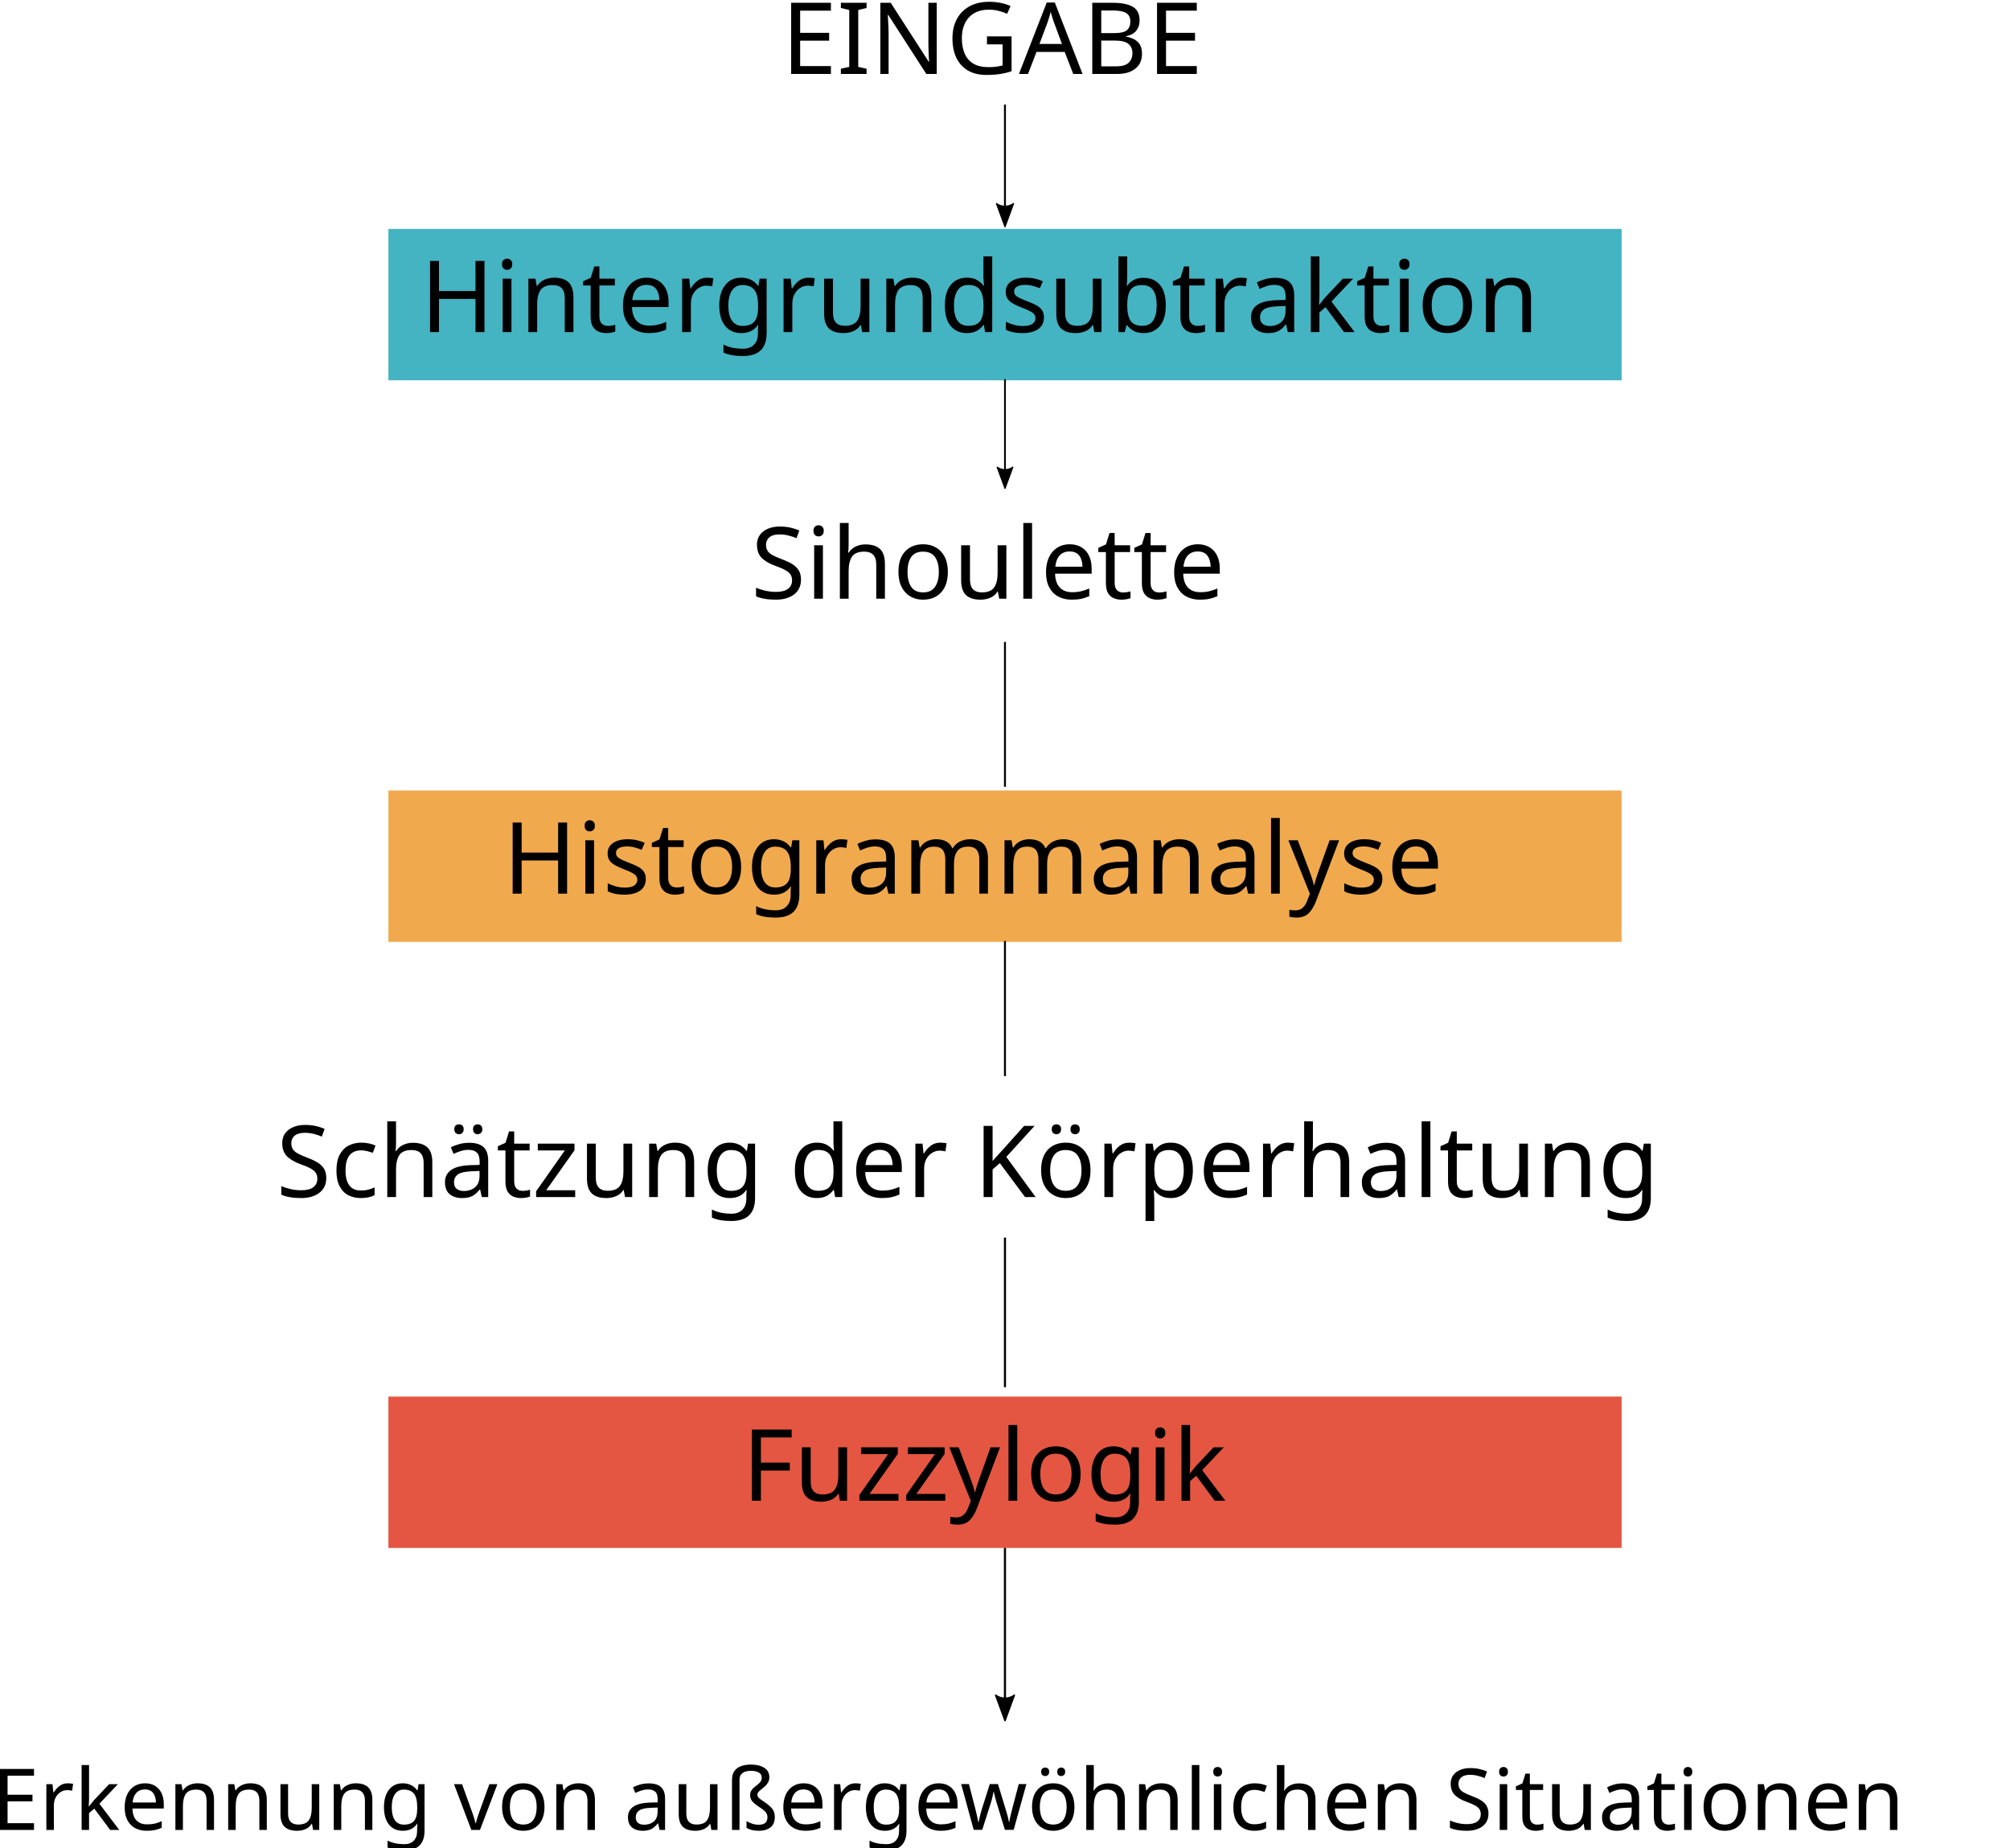
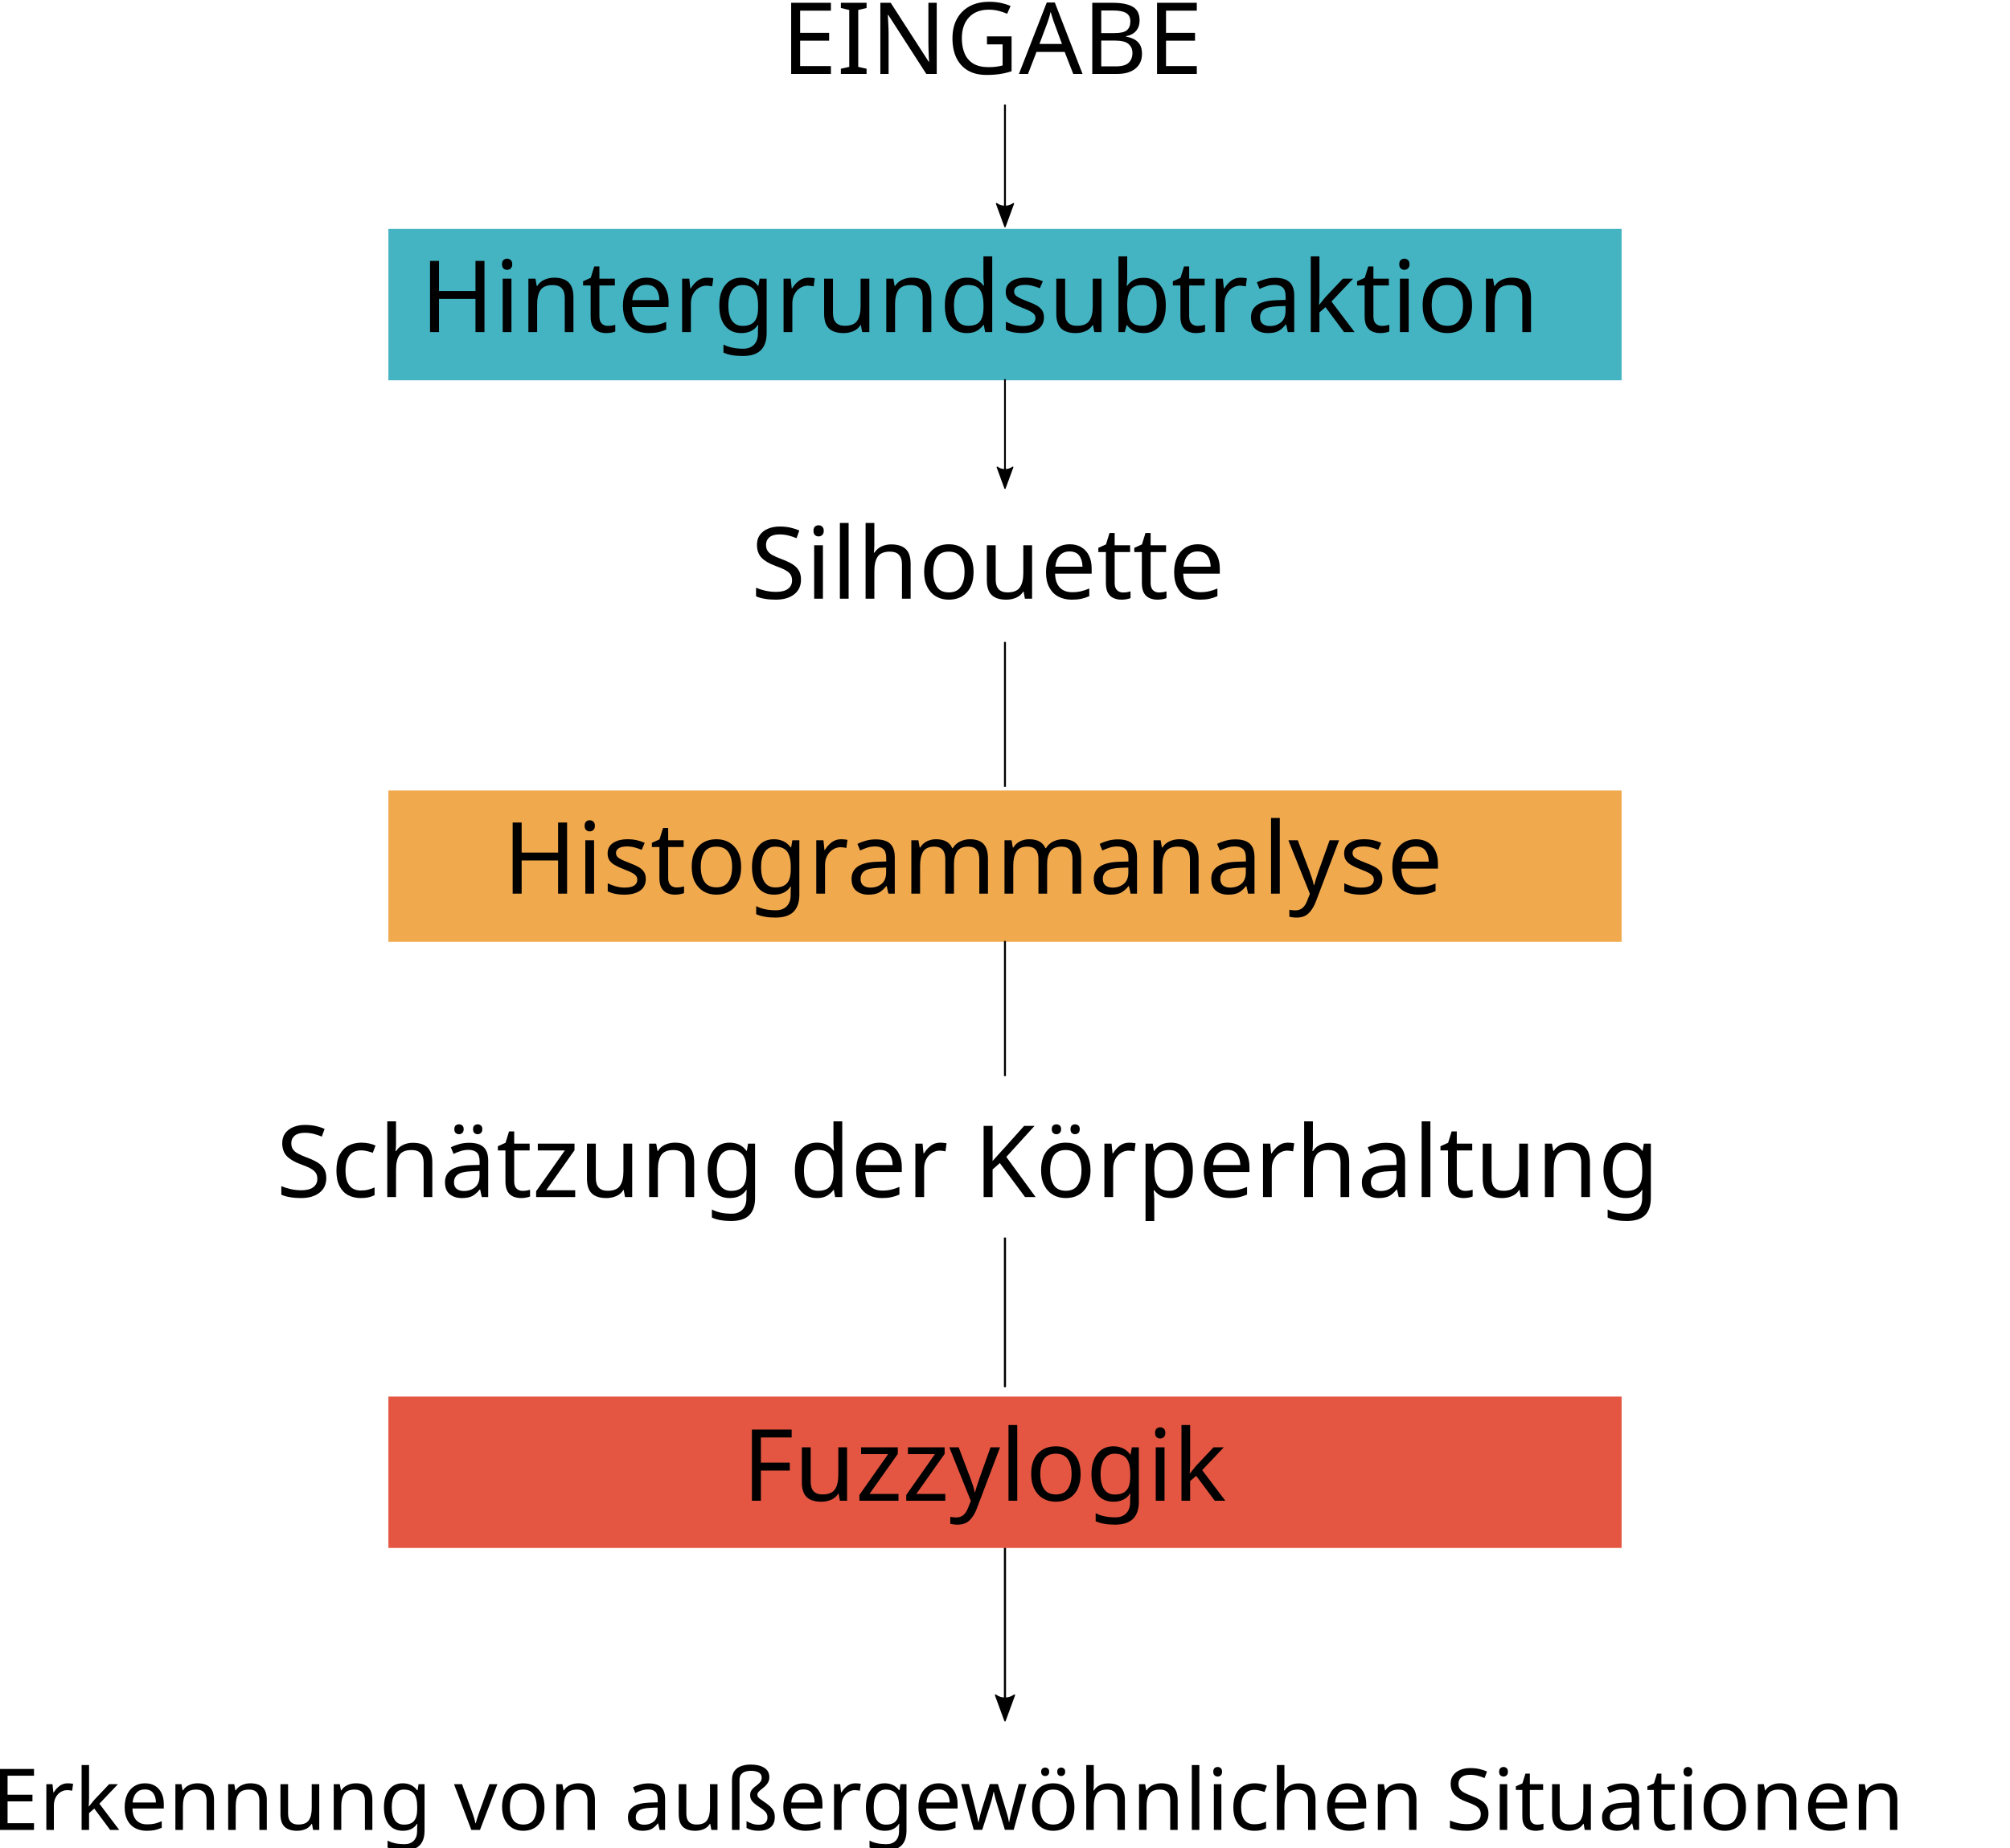
<svg xmlns="http://www.w3.org/2000/svg" xmlns:ns1="http://www.openswatchbook.org/uri/2009/osb" width="194.444mm" height="178.78mm" viewBox="0 0 688.974 633.474" id="svg2" version="1.1">
  <defs id="defs4">
    <linearGradient id="linearGradient6288" ns1:paint="solid">
      <stop style="stop-color:#00e100;stop-opacity:1;" offset="0" id="stop6290" />
    </linearGradient>
    <marker style="overflow:visible" id="marker4785" refX="0" refY="0" orient="auto">
      <path transform="matrix(-1.1,0,0,-1.1,-1.1,0)" d="M 8.719,4.034 -2.207,0.016 8.719,-4.002 c -1.745,2.372 -1.735,5.617 -6e-7,8.035 z" style="fill:#000000;fill-opacity:1;fill-rule:evenodd;stroke:#000000;stroke-width:0.625;stroke-linejoin:round;stroke-opacity:1" id="path4787" />
    </marker>
    <marker style="overflow:visible" id="marker4573" refX="0" refY="0" orient="auto">
      <path transform="matrix(-1.1,0,0,-1.1,-1.1,0)" d="M 8.719,4.034 -2.207,0.016 8.719,-4.002 c -1.745,2.372 -1.735,5.617 -6e-7,8.035 z" style="fill:#000000;fill-opacity:1;fill-rule:evenodd;stroke:#000000;stroke-width:0.625;stroke-linejoin:round;stroke-opacity:1" id="path4575" />
    </marker>
    <marker orient="auto" refY="0" refX="0" id="Arrow2Lend" style="overflow:visible">
      <path id="path4282" style="fill:#000000;fill-opacity:1;fill-rule:evenodd;stroke:#000000;stroke-width:0.625;stroke-linejoin:round;stroke-opacity:1" d="M 8.719,4.034 -2.207,0.016 8.719,-4.002 c -1.745,2.372 -1.735,5.617 -6e-7,8.035 z" transform="matrix(-1.1,0,0,-1.1,-1.1,0)" />
    </marker>
    <marker orient="auto" refY="0" refX="0" id="Arrow1Mstart" style="overflow:visible">
      <path id="path4267" d="M 0,0 5,-5 -12.5,0 5,5 0,0 Z" style="fill:#000000;fill-opacity:1;fill-rule:evenodd;stroke:#000000;stroke-width:1pt;stroke-opacity:1" transform="matrix(0.4,0,0,0.4,4,0)" />
    </marker>
  </defs>
  <g id="layer2" style="display:none" transform="translate(-42.9057,-10.26526)" />
  <g id="layer1" transform="translate(-42.9057,-10.26526)" style="display:inline">
    <rect style="display:inline;fill:#44b3c2;fill-opacity:1;stroke:none;stroke-width:0.66;stroke-miterlimit:4;stroke-dasharray:1.98, 0.66;stroke-dashoffset:0;stroke-opacity:1" id="rect4162" width="422.711" height="51.896" x="176.038" y="88.75" />
    <rect style="display:inline;fill:#f1a94e;fill-opacity:1;stroke:none;stroke-width:0.66;stroke-miterlimit:4;stroke-dasharray:1.98, 0.66;stroke-dashoffset:0;stroke-opacity:1" id="rect4162-6" width="422.711" height="51.896" x="176.038" y="281.283" />
    <path style="display:inline;fill:none;fill-rule:evenodd;stroke:#000000;stroke-width:0.656px;stroke-linecap:butt;stroke-linejoin:miter;stroke-opacity:1;marker-end:url(#Arrow2Lend)" d="m 387.381,46.117 0,40.977" id="path4253" />
    <path style="display:inline;fill:none;fill-rule:evenodd;stroke:#000000;stroke-width:0.604px;stroke-linecap:butt;stroke-linejoin:miter;stroke-opacity:1;marker-end:url(#marker4573)" d="m 387.382,140.275 0,36.623" id="path4563" />
    <path style="display:inline;fill:none;fill-rule:evenodd;stroke:#000000;stroke-width:0.665px;stroke-linecap:butt;stroke-linejoin:miter;stroke-opacity:1;marker-end:url(#marker4617)" d="m 387.381,230.344 0,49.666" id="path4607" />
    <path style="display:inline;fill:none;fill-rule:evenodd;stroke:#000000;stroke-width:0.674px;stroke-linecap:butt;stroke-linejoin:miter;stroke-opacity:1;marker-end:url(#marker4667)" d="m 387.381,332.871 0,46.337" id="path4657" />
    <path style="display:inline;fill:none;fill-rule:evenodd;stroke:#000000;stroke-width:0.723px;stroke-linecap:butt;stroke-linejoin:miter;stroke-opacity:1;marker-end:url(#marker4723)" d="m 387.38,434.567 0,51.29" id="path4713" />
    <path style="display:inline;fill:none;fill-rule:evenodd;stroke:#000000;stroke-width:0.726px;stroke-linecap:butt;stroke-linejoin:miter;stroke-opacity:1;marker-end:url(#marker4785)" d="m 387.38,540.587 0,58.636" id="path4775" />
    <rect style="display:inline;fill:#e45641;fill-opacity:1;stroke:none;stroke-width:0.66;stroke-miterlimit:4;stroke-dasharray:1.98, 0.66;stroke-dashoffset:0;stroke-opacity:1" id="rect4162-6-2" width="422.711" height="51.896" x="176.038" y="489.078" />
    <text xml:space="preserve" style="font-style:normal;font-weight:normal;font-size:39.033px;line-height:125%;font-family:sans-serif;letter-spacing:0px;word-spacing:0px;display:inline;fill:#000000;fill-opacity:1;stroke:none;stroke-width:1px;stroke-linecap:butt;stroke-linejoin:miter;stroke-opacity:1" x="310.78" y="35.614" id="text4164">
      <tspan id="tspan4166" x="310.78" y="35.614" style="font-size:34.154px">EINGABE</tspan>
    </text>
    <text xml:space="preserve" style="font-style:normal;font-weight:normal;font-size:39.033px;line-height:125%;font-family:sans-serif;letter-spacing:0px;word-spacing:0px;display:inline;fill:#000000;fill-opacity:1;stroke:none;stroke-width:1px;stroke-linecap:butt;stroke-linejoin:miter;stroke-opacity:1" x="186.997" y="124.12" id="text4168">
      <tspan id="tspan4170" x="186.997" y="124.12" style="font-size:34.154px">Hintergrundsubtraktion</tspan>
    </text>
    <text xml:space="preserve" style="font-style:normal;font-weight:normal;font-size:39.033px;line-height:125%;font-family:sans-serif;letter-spacing:0px;word-spacing:0px;display:inline;fill:#000000;fill-opacity:1;stroke:none;stroke-width:1px;stroke-linecap:butt;stroke-linejoin:miter;stroke-opacity:1" x="300.324" y="215.517" id="text4172">
-       <tspan id="tspan4174" x="300.324" y="215.517" style="font-size:34.154px">Sihoulette</tspan>
+       <tspan id="tspan4174" x="300.324" y="215.517" style="font-size:34.154px">Silhouette</tspan>
    </text>
    <text xml:space="preserve" style="font-style:normal;font-weight:normal;font-size:39.033px;line-height:125%;font-family:sans-serif;letter-spacing:0px;word-spacing:0px;display:inline;fill:#000000;fill-opacity:1;stroke:none;stroke-width:1px;stroke-linecap:butt;stroke-linejoin:miter;stroke-opacity:1" x="215.322" y="316.653" id="text4178">
      <tspan id="tspan4180" x="215.322" y="316.653" style="font-size:34.154px">Histogrammanalyse</tspan>
    </text>
    <text xml:space="preserve" style="font-style:normal;font-weight:normal;font-size:39.033px;line-height:125%;font-family:sans-serif;letter-spacing:0px;word-spacing:0px;display:inline;fill:#000000;fill-opacity:1;stroke:none;stroke-width:1px;stroke-linecap:butt;stroke-linejoin:miter;stroke-opacity:1" x="137.6" y="420.674" id="text4182">
      <tspan id="tspan4184" x="137.6" y="420.674" style="font-size:34.154px">Schätzung der Körperhaltung</tspan>
    </text>
    <text xml:space="preserve" style="font-style:normal;font-weight:normal;font-size:39.033px;line-height:125%;font-family:sans-serif;letter-spacing:0px;word-spacing:0px;display:inline;fill:#000000;fill-opacity:1;stroke:none;stroke-width:1px;stroke-linecap:butt;stroke-linejoin:miter;stroke-opacity:1" x="40.033" y="637.65" id="text4192">
      <tspan id="tspan4194" x="40.033" y="637.65" style="font-size:29.275px">Erkennung von außergewöhnlichen Situationen</tspan>
    </text>
    <text xml:space="preserve" style="font-style:normal;font-weight:normal;font-size:39.033px;line-height:125%;font-family:sans-serif;letter-spacing:0px;word-spacing:0px;display:inline;fill:#000000;fill-opacity:1;stroke:none;stroke-width:1px;stroke-linecap:butt;stroke-linejoin:miter;stroke-opacity:1" x="297.33" y="524.784" id="text4188">
      <tspan id="tspan4190" x="297.33" y="524.784" style="font-size:34.154px">Fuzzylogik</tspan>
    </text>
  </g>
</svg>
